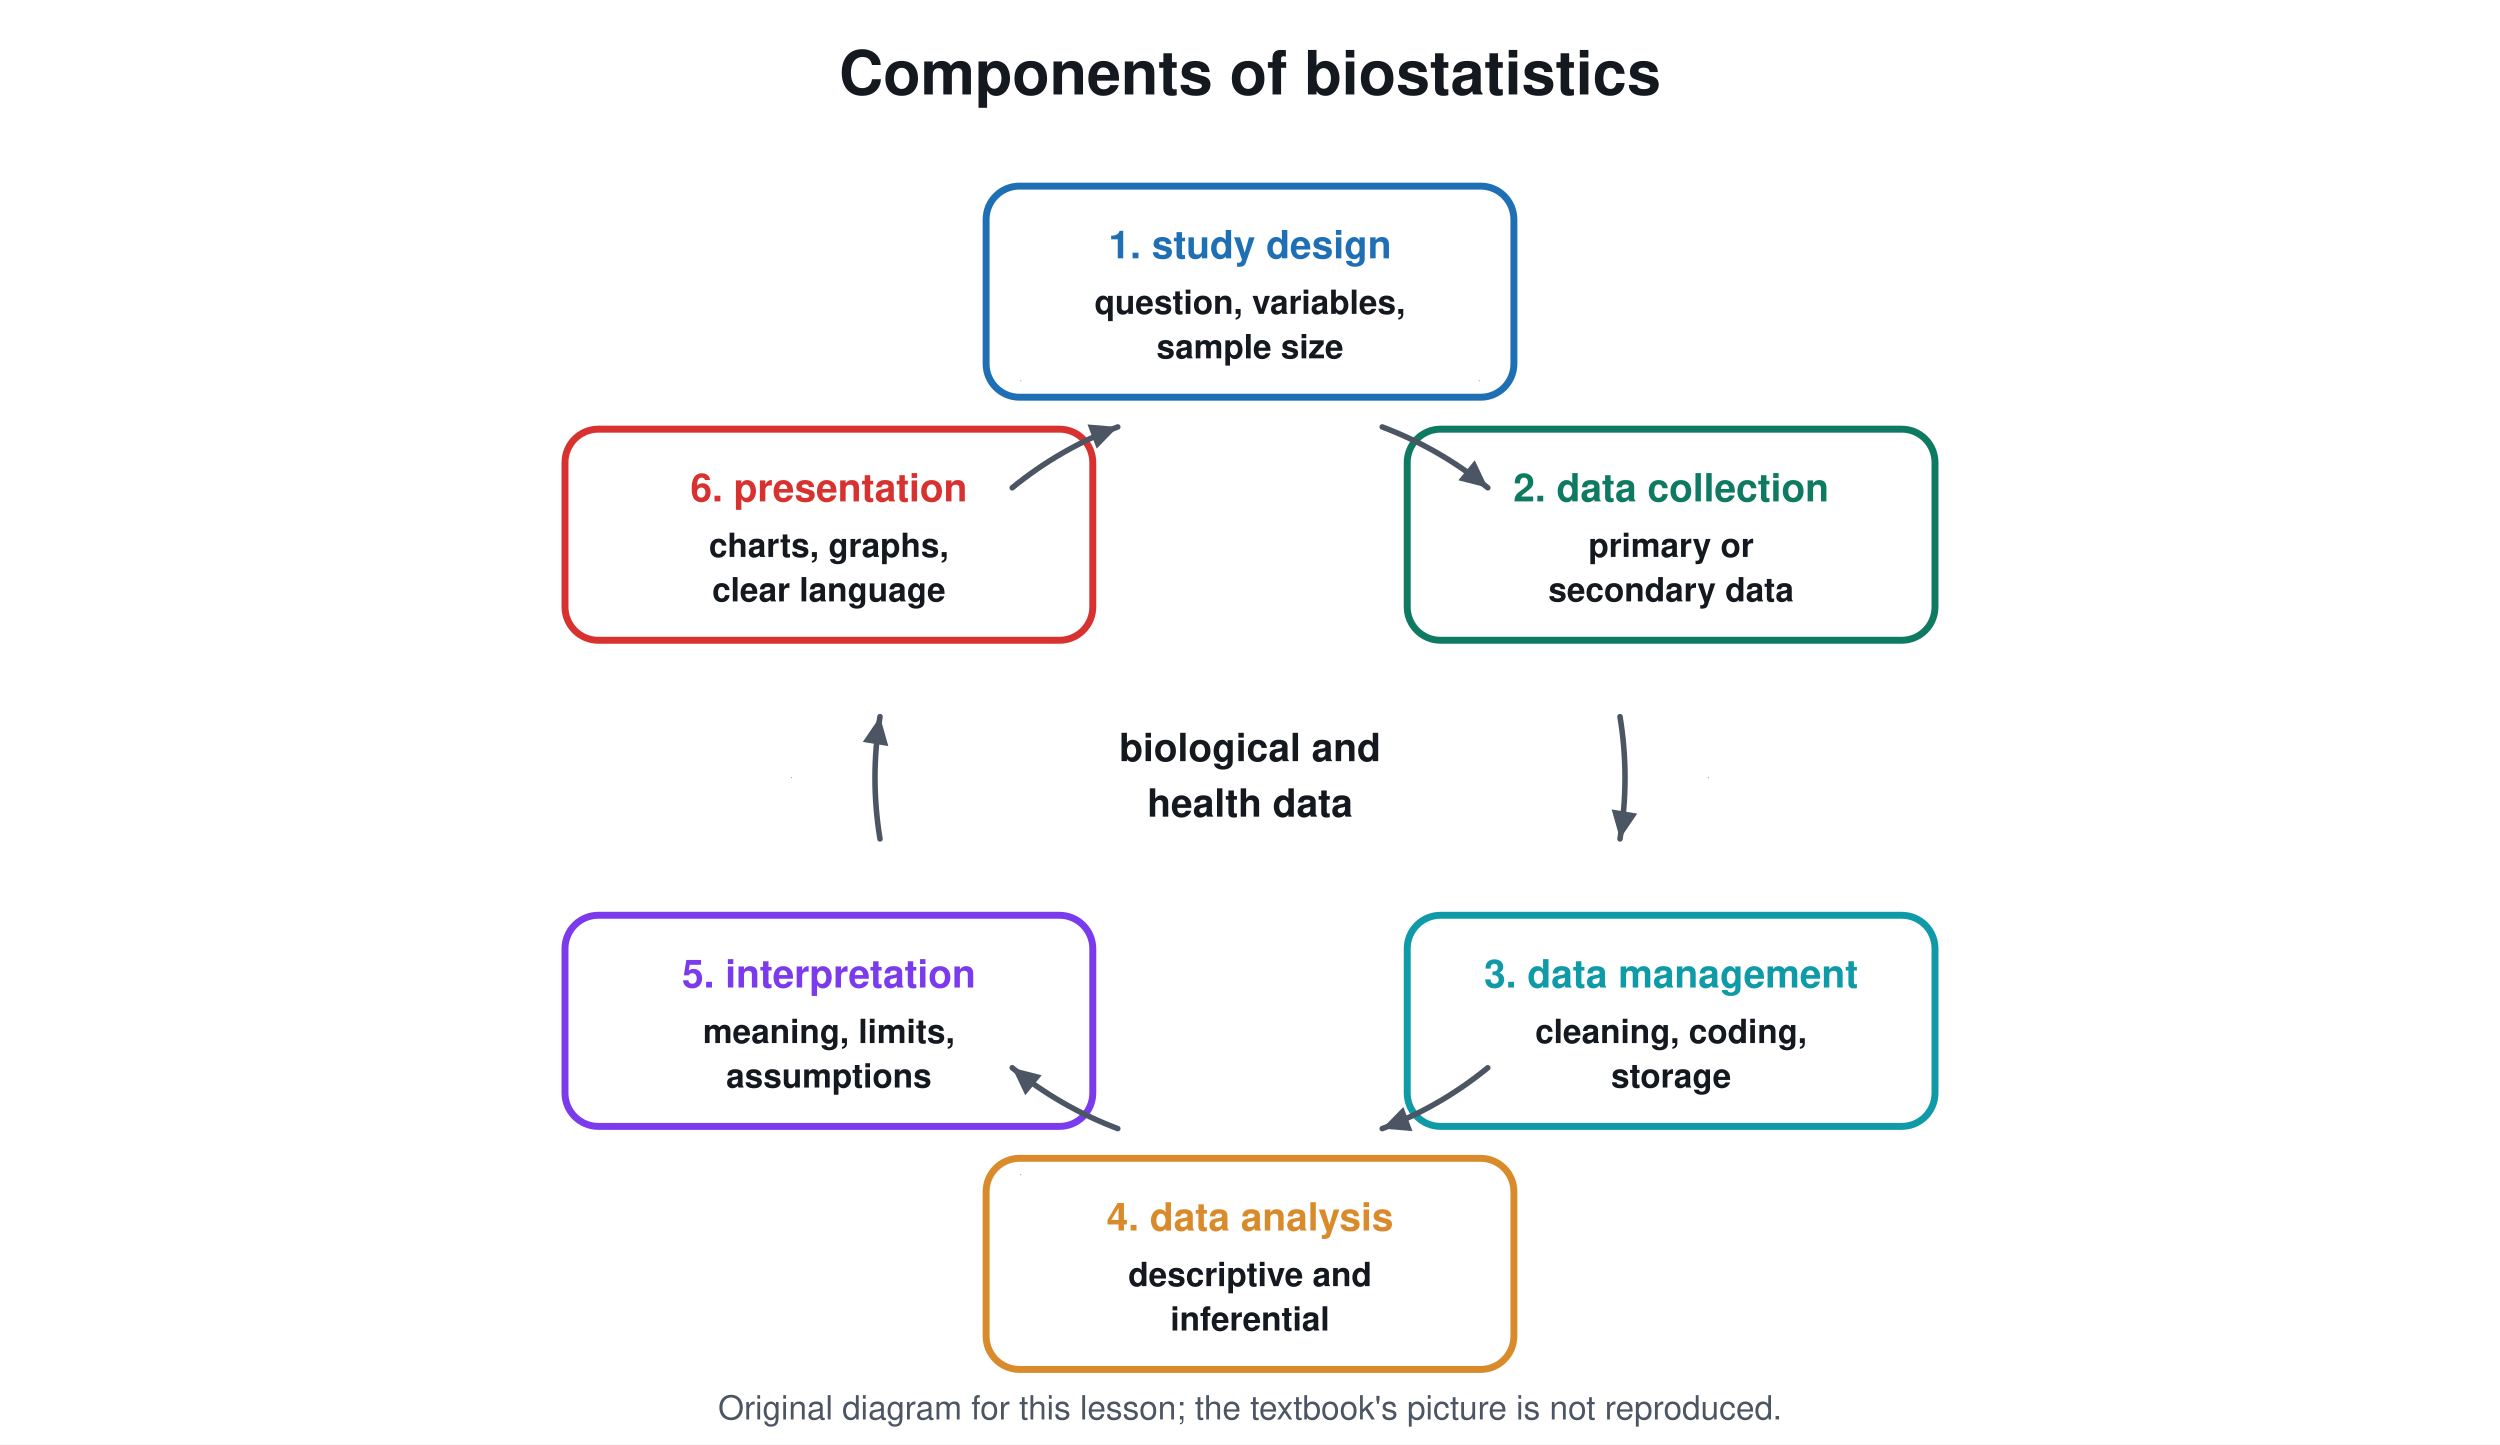
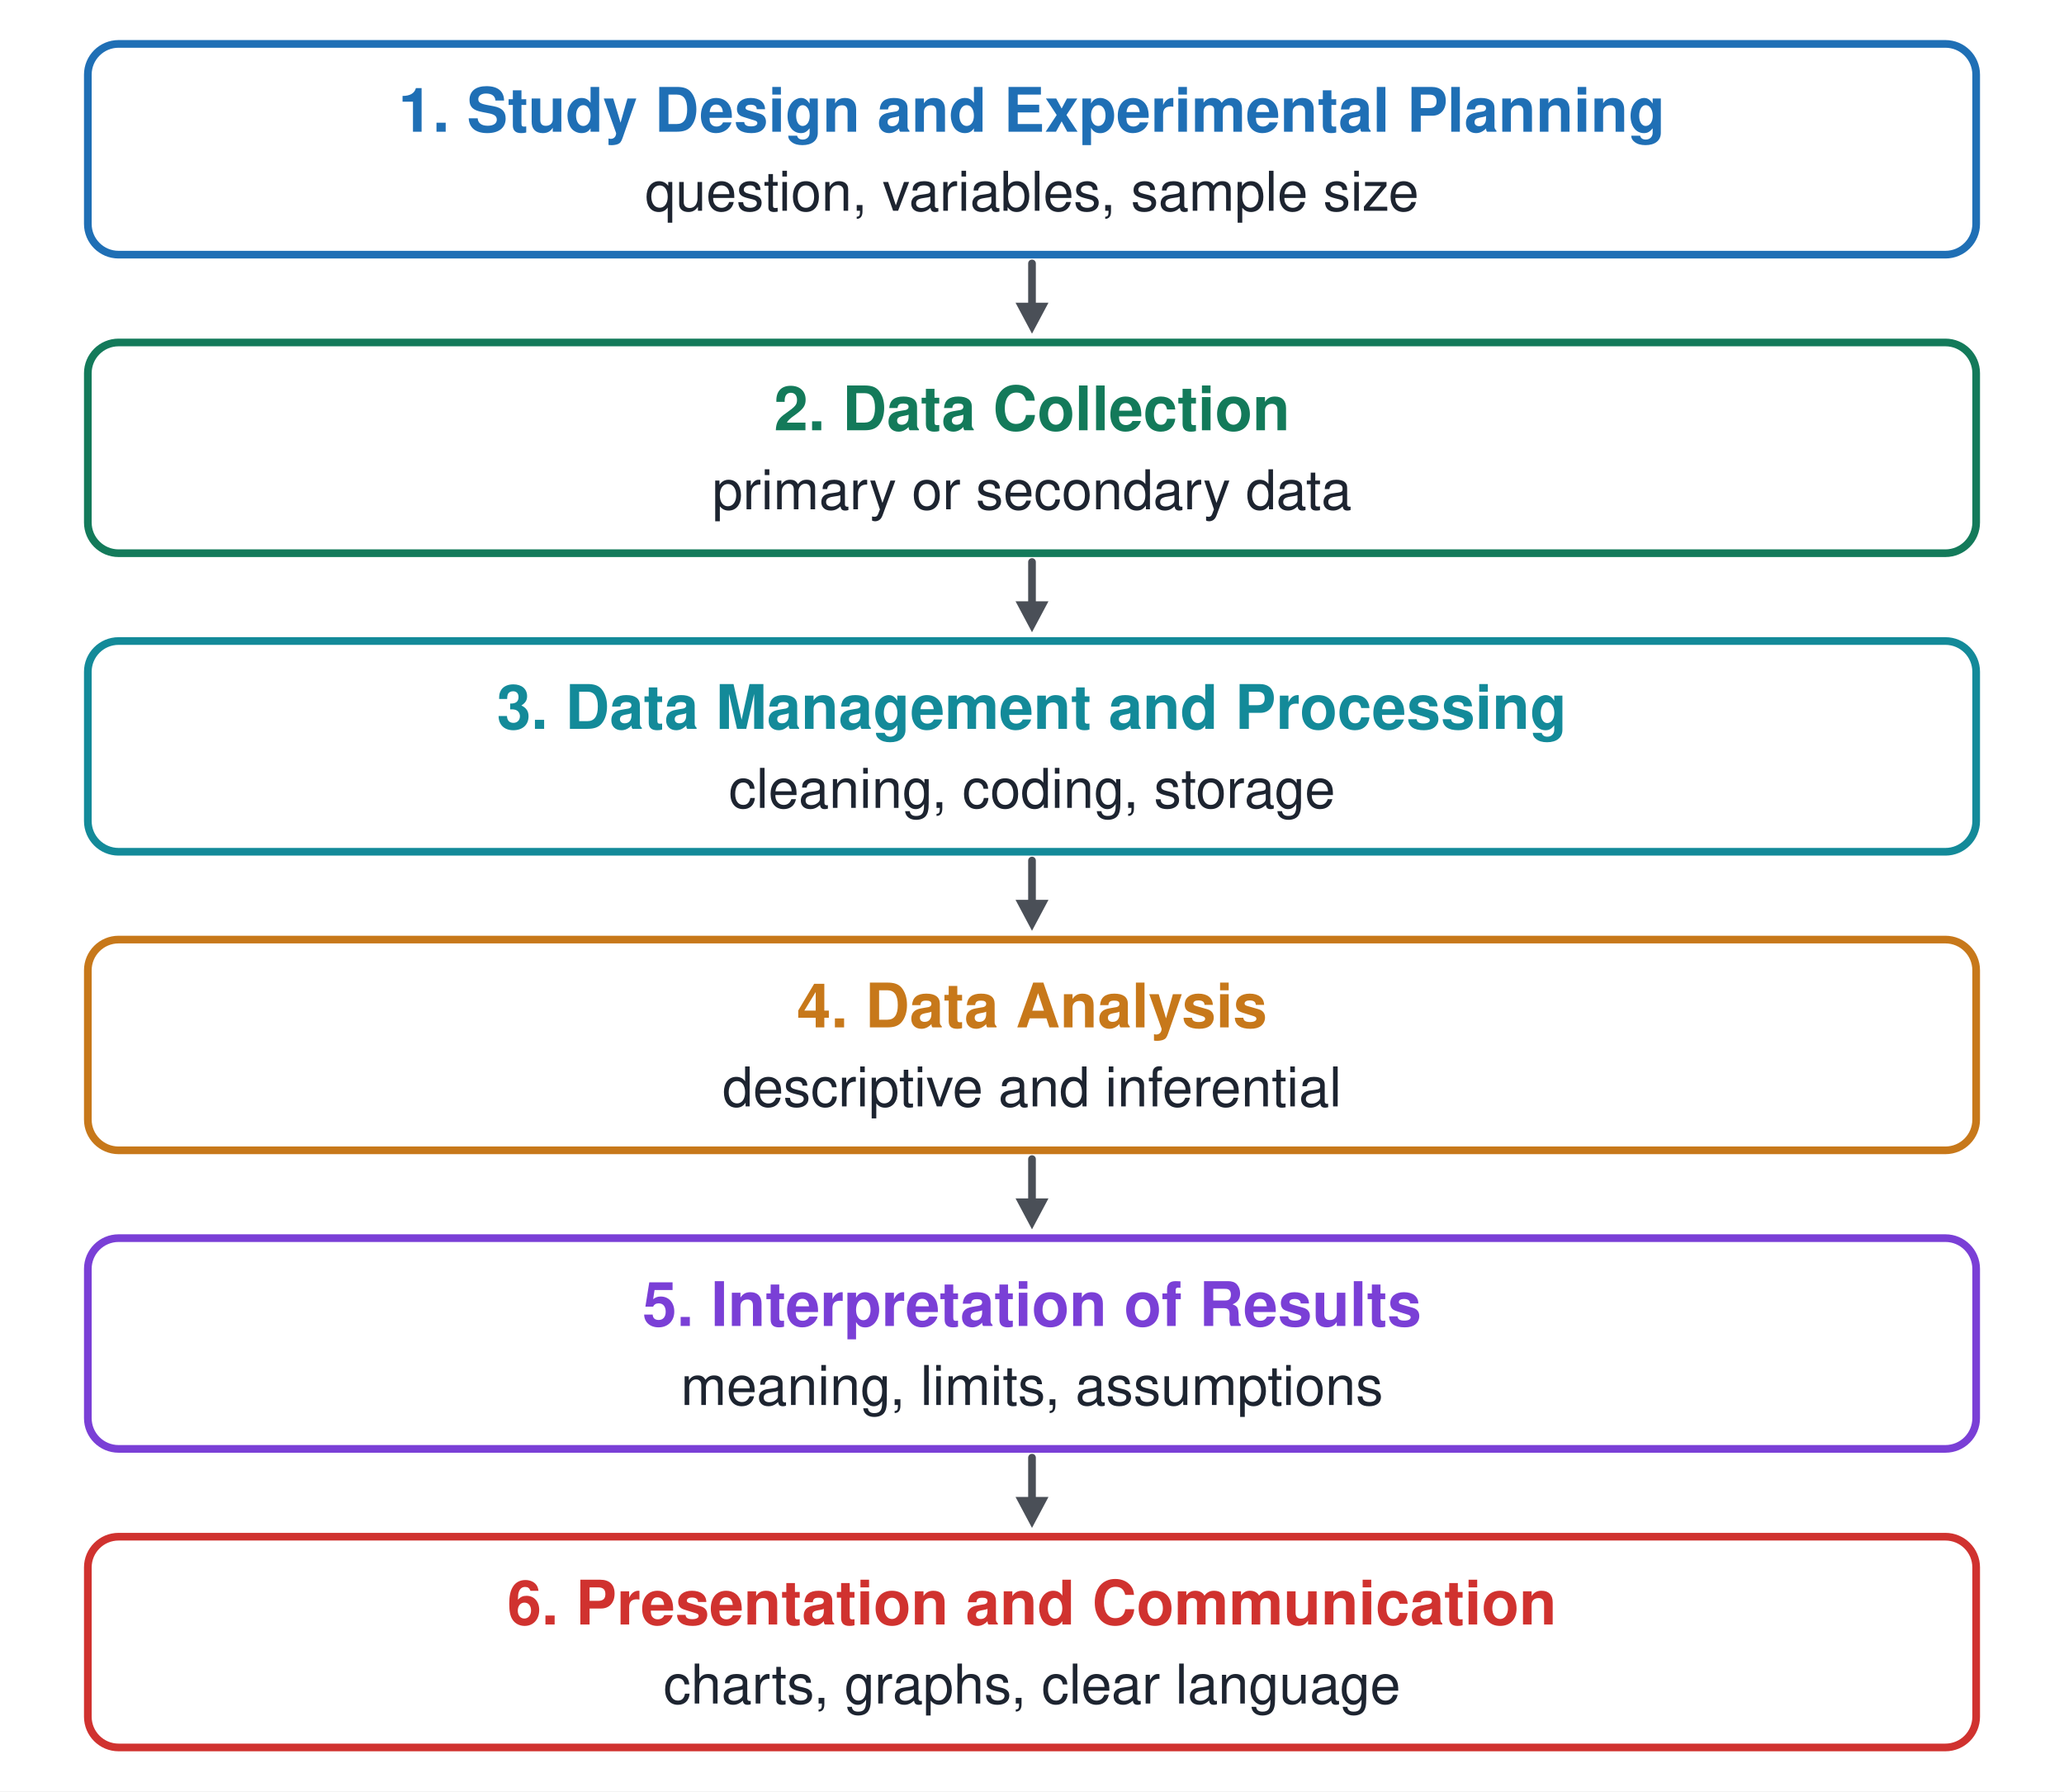
- <svg xmlns="http://www.w3.org/2000/svg" viewBox="0 0 900 520" font-family="Segoe UI, Helvetica, Arial, sans-serif">
-   <rect width="900" height="520" fill="#ffffff" />
-   <text x="450.0" y="34.0" font-size="22" fill="#14181f" text-anchor="middle" font-weight="700">Components of biostatistics</text>
-   <rect x="355.0" y="67.0" width="190.0" height="76.0" rx="12" stroke="#1f6fb5" stroke-width="2.5" fill="#ffffff" />
-   <text x="450.0" y="93.0" font-size="14" fill="#1f6fb5" text-anchor="middle" font-weight="700">1. study design</text>
-   <text x="450.0" y="113.0" font-size="12" fill="#14181f" text-anchor="middle" font-weight="700">question, variables,</text>
-   <text x="450.0" y="129.0" font-size="12" fill="#14181f" text-anchor="middle" font-weight="700">sample size</text>
-   <circle cx="532.5" cy="137.1" r="0.1" stroke="#4b5563" stroke-width="0.1" fill="#4b5563" />
-   <rect x="506.6" y="154.5" width="190.0" height="76.0" rx="12" stroke="#0f7a62" stroke-width="2.5" fill="#ffffff" />
-   <text x="601.6" y="180.5" font-size="14" fill="#0f7a62" text-anchor="middle" font-weight="700">2. data collection</text>
-   <text x="601.6" y="200.5" font-size="12" fill="#14181f" text-anchor="middle" font-weight="700">primary or</text>
-   <text x="601.6" y="216.5" font-size="12" fill="#14181f" text-anchor="middle" font-weight="700">secondary data</text>
-   <circle cx="615.0" cy="280.0" r="0.1" stroke="#4b5563" stroke-width="0.1" fill="#4b5563" />
-   <rect x="506.6" y="329.5" width="190.0" height="76.0" rx="12" stroke="#0e9aa7" stroke-width="2.5" fill="#ffffff" />
-   <text x="601.6" y="355.5" font-size="14" fill="#0e9aa7" text-anchor="middle" font-weight="700">3. data management</text>
-   <text x="601.6" y="375.5" font-size="12" fill="#14181f" text-anchor="middle" font-weight="700">cleaning, coding,</text>
-   <text x="601.6" y="391.5" font-size="12" fill="#14181f" text-anchor="middle" font-weight="700">storage</text>
-   <circle cx="532.5" cy="422.9" r="0.1" stroke="#4b5563" stroke-width="0.1" fill="#4b5563" />
-   <rect x="355.0" y="417.0" width="190.0" height="76.0" rx="12" stroke="#d98b2b" stroke-width="2.5" fill="#ffffff" />
-   <text x="450.0" y="443.0" font-size="14" fill="#d98b2b" text-anchor="middle" font-weight="700">4. data analysis</text>
-   <text x="450.0" y="463.0" font-size="12" fill="#14181f" text-anchor="middle" font-weight="700">descriptive and</text>
-   <text x="450.0" y="479.0" font-size="12" fill="#14181f" text-anchor="middle" font-weight="700">inferential</text>
-   <circle cx="367.5" cy="422.9" r="0.1" stroke="#4b5563" stroke-width="0.1" fill="#4b5563" />
-   <rect x="203.4" y="329.5" width="190.0" height="76.0" rx="12" stroke="#7c3aed" stroke-width="2.5" fill="#ffffff" />
-   <text x="298.4" y="355.5" font-size="14" fill="#7c3aed" text-anchor="middle" font-weight="700">5. interpretation</text>
-   <text x="298.4" y="375.5" font-size="12" fill="#14181f" text-anchor="middle" font-weight="700">meaning, limits,</text>
-   <text x="298.4" y="391.5" font-size="12" fill="#14181f" text-anchor="middle" font-weight="700">assumptions</text>
-   <circle cx="285.0" cy="280.0" r="0.1" stroke="#4b5563" stroke-width="0.1" fill="#4b5563" />
-   <rect x="203.4" y="154.5" width="190.0" height="76.0" rx="12" stroke="#d7322f" stroke-width="2.5" fill="#ffffff" />
-   <text x="298.4" y="180.5" font-size="14" fill="#d7322f" text-anchor="middle" font-weight="700">6. presentation</text>
-   <text x="298.4" y="200.5" font-size="12" fill="#14181f" text-anchor="middle" font-weight="700">charts, graphs,</text>
-   <text x="298.4" y="216.5" font-size="12" fill="#14181f" text-anchor="middle" font-weight="700">clear language</text>
-   <circle cx="367.5" cy="137.1" r="0.1" stroke="#4b5563" stroke-width="0.1" fill="#4b5563" />
-   <path d="M497.6 153.7 A135 135 0 0 1 535.6 175.6" stroke="#4b5563" stroke-width="2" fill="none" stroke-linejoin="round" stroke-linecap="round" />
-   <path d="M535.6 175.6 L525.0 172.9 L530.9 165.7 Z" fill="#4b5563" />
-   <path d="M583.2 258.0 A135 135 0 0 1 583.2 302.0" stroke="#4b5563" stroke-width="2" fill="none" stroke-linejoin="round" stroke-linecap="round" />
-   <path d="M583.2 302.0 L580.2 291.4 L589.4 292.9 Z" fill="#4b5563" />
-   <path d="M535.6 384.4 A135 135 0 0 1 497.6 406.3" stroke="#4b5563" stroke-width="2" fill="none" stroke-linejoin="round" stroke-linecap="round" />
-   <path d="M497.6 406.3 L505.2 398.5 L508.5 407.2 Z" fill="#4b5563" />
-   <path d="M402.4 406.3 A135 135 0 0 1 364.4 384.4" stroke="#4b5563" stroke-width="2" fill="none" stroke-linejoin="round" stroke-linecap="round" />
-   <path d="M364.4 384.4 L375.0 387.1 L369.1 394.3 Z" fill="#4b5563" />
-   <path d="M316.8 302.0 A135 135 0 0 1 316.8 258.0" stroke="#4b5563" stroke-width="2" fill="none" stroke-linejoin="round" stroke-linecap="round" />
-   <path d="M316.8 258.0 L319.8 268.6 L310.6 267.1 Z" fill="#4b5563" />
-   <path d="M364.4 175.6 A135 135 0 0 1 402.4 153.7" stroke="#4b5563" stroke-width="2" fill="none" stroke-linejoin="round" stroke-linecap="round" />
-   <path d="M402.4 153.7 L394.8 161.5 L391.5 152.8 Z" fill="#4b5563" />
-   <text x="450.0" y="274.0" font-size="14" fill="#14181f" text-anchor="middle" font-weight="700">biological and</text>
-   <text x="450.0" y="294.0" font-size="14" fill="#14181f" text-anchor="middle" font-weight="700">health data</text>
-   <text x="450.0" y="511" font-size="12" fill="#4b5563" text-anchor="middle">Original diagram for this lesson; the textbook's picture is not reproduced.</text>
+ <svg xmlns="http://www.w3.org/2000/svg" viewBox="0 0 940 816" font-family="Segoe UI, Helvetica, Arial, sans-serif">
+   <rect width="940" height="816" fill="#ffffff" />
+   <rect x="40" y="20" width="860" height="96" rx="14" stroke="#1f6fb5" stroke-width="3.5" fill="#ffffff" />
+   <text x="470" y="60" font-size="28" fill="#1f6fb5" text-anchor="middle" font-weight="700">1. Study Design and Experimental Planning</text>
+   <text x="470" y="96" font-size="25" fill="#1d2430" text-anchor="middle" font-weight="400">question, variables, sample size</text>
+   <line x1="470" y1="120" x2="470" y2="140.8" stroke="#4a4f57" stroke-width="3.5" stroke-linecap="round" />
+   <path d="M470 152 L462.5 137.9 L477.5 137.9 Z" fill="#4a4f57" />
+   <rect x="40" y="156" width="860" height="96" rx="14" stroke="#137a5a" stroke-width="3.5" fill="#ffffff" />
+   <text x="470" y="196" font-size="28" fill="#137a5a" text-anchor="middle" font-weight="700">2. Data Collection</text>
+   <text x="470" y="232" font-size="25" fill="#1d2430" text-anchor="middle" font-weight="400">primary or secondary data</text>
+   <line x1="470" y1="256" x2="470" y2="276.8" stroke="#4a4f57" stroke-width="3.5" stroke-linecap="round" />
+   <path d="M470 288 L462.5 273.9 L477.5 273.9 Z" fill="#4a4f57" />
+   <rect x="40" y="292" width="860" height="96" rx="14" stroke="#138a99" stroke-width="3.5" fill="#ffffff" />
+   <text x="470" y="332" font-size="28" fill="#138a99" text-anchor="middle" font-weight="700">3. Data Management and Processing</text>
+   <text x="470" y="368" font-size="25" fill="#1d2430" text-anchor="middle" font-weight="400">cleaning, coding, storage</text>
+   <line x1="470" y1="392" x2="470" y2="412.8" stroke="#4a4f57" stroke-width="3.5" stroke-linecap="round" />
+   <path d="M470 424 L462.5 409.9 L477.5 409.9 Z" fill="#4a4f57" />
+   <rect x="40" y="428" width="860" height="96" rx="14" stroke="#c7781a" stroke-width="3.5" fill="#ffffff" />
+   <text x="470" y="468" font-size="28" fill="#c7781a" text-anchor="middle" font-weight="700">4. Data Analysis</text>
+   <text x="470" y="504" font-size="25" fill="#1d2430" text-anchor="middle" font-weight="400">descriptive and inferential</text>
+   <line x1="470" y1="528" x2="470" y2="548.8" stroke="#4a4f57" stroke-width="3.5" stroke-linecap="round" />
+   <path d="M470 560 L462.5 545.9 L477.5 545.9 Z" fill="#4a4f57" />
+   <rect x="40" y="564" width="860" height="96" rx="14" stroke="#7a3fd6" stroke-width="3.5" fill="#ffffff" />
+   <text x="470" y="604" font-size="28" fill="#7a3fd6" text-anchor="middle" font-weight="700">5. Interpretation of Results</text>
+   <text x="470" y="640" font-size="25" fill="#1d2430" text-anchor="middle" font-weight="400">meaning, limits, assumptions</text>
+   <line x1="470" y1="664" x2="470" y2="684.8" stroke="#4a4f57" stroke-width="3.5" stroke-linecap="round" />
+   <path d="M470 696 L462.5 681.9 L477.5 681.9 Z" fill="#4a4f57" />
+   <rect x="40" y="700" width="860" height="96" rx="14" stroke="#d0322f" stroke-width="3.5" fill="#ffffff" />
+   <text x="470" y="740" font-size="28" fill="#d0322f" text-anchor="middle" font-weight="700">6. Presentation and Communication</text>
+   <text x="470" y="776" font-size="25" fill="#1d2430" text-anchor="middle" font-weight="400">charts, graphs, clear language</text>
</svg>
